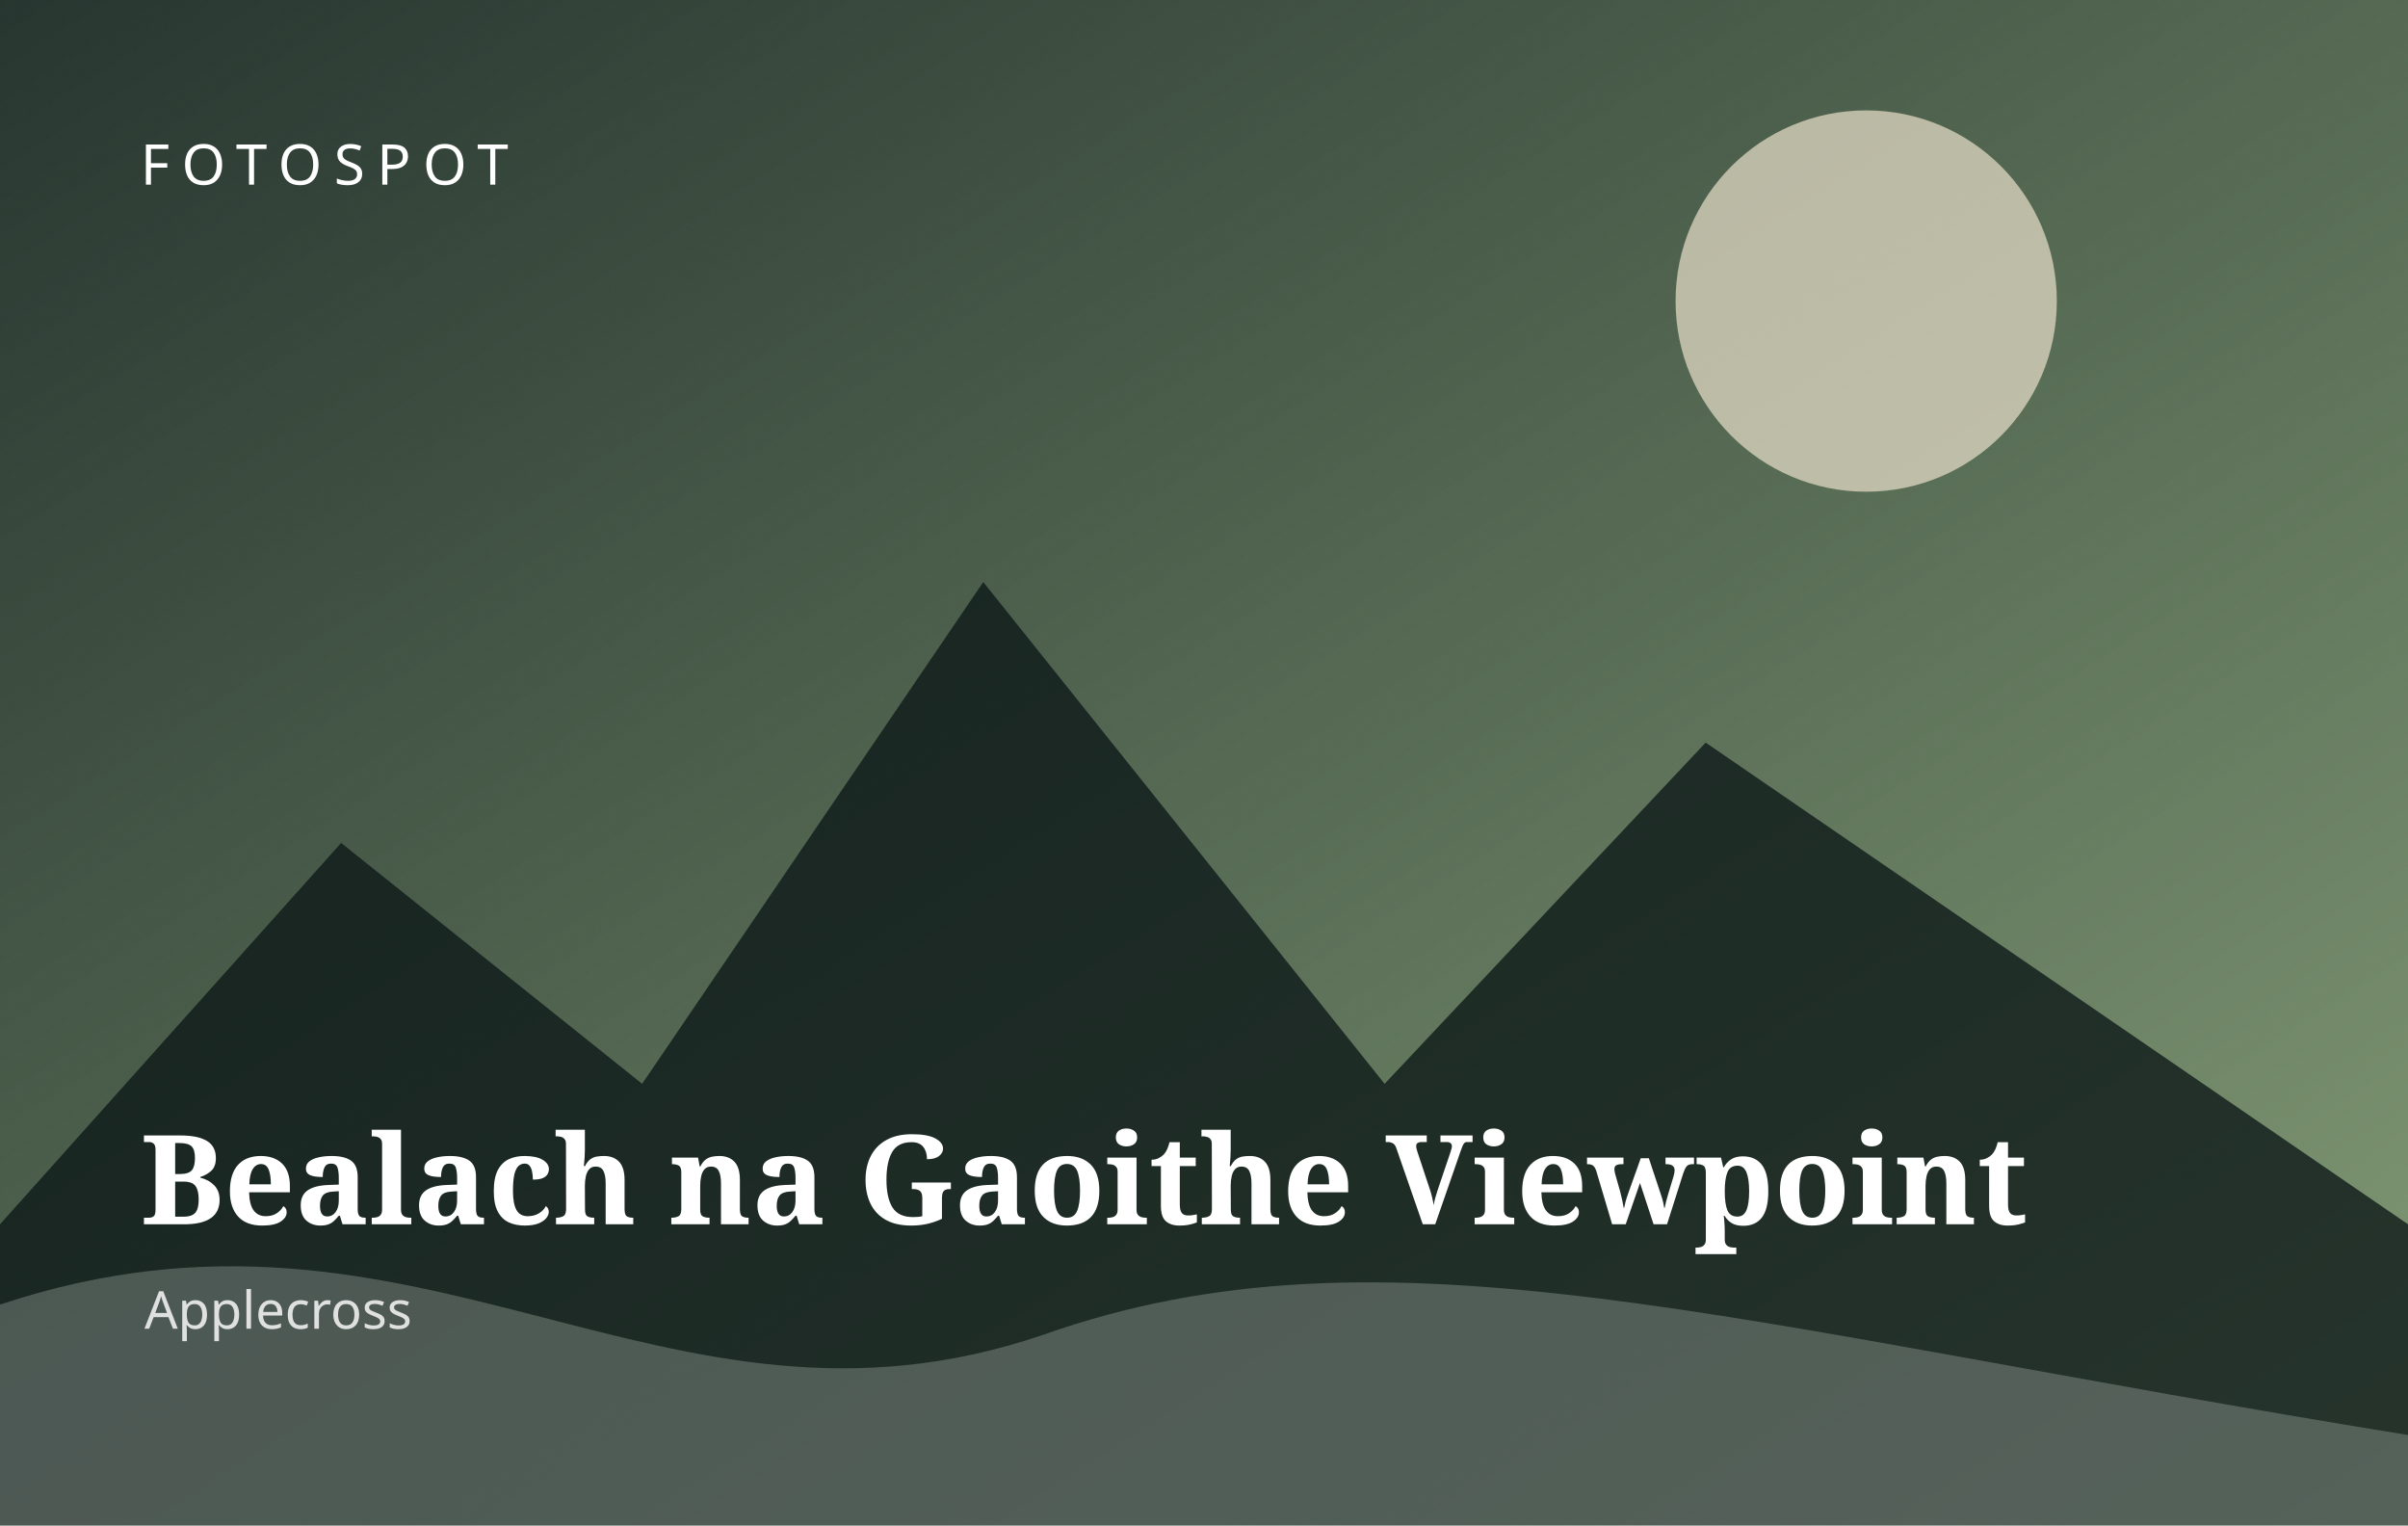
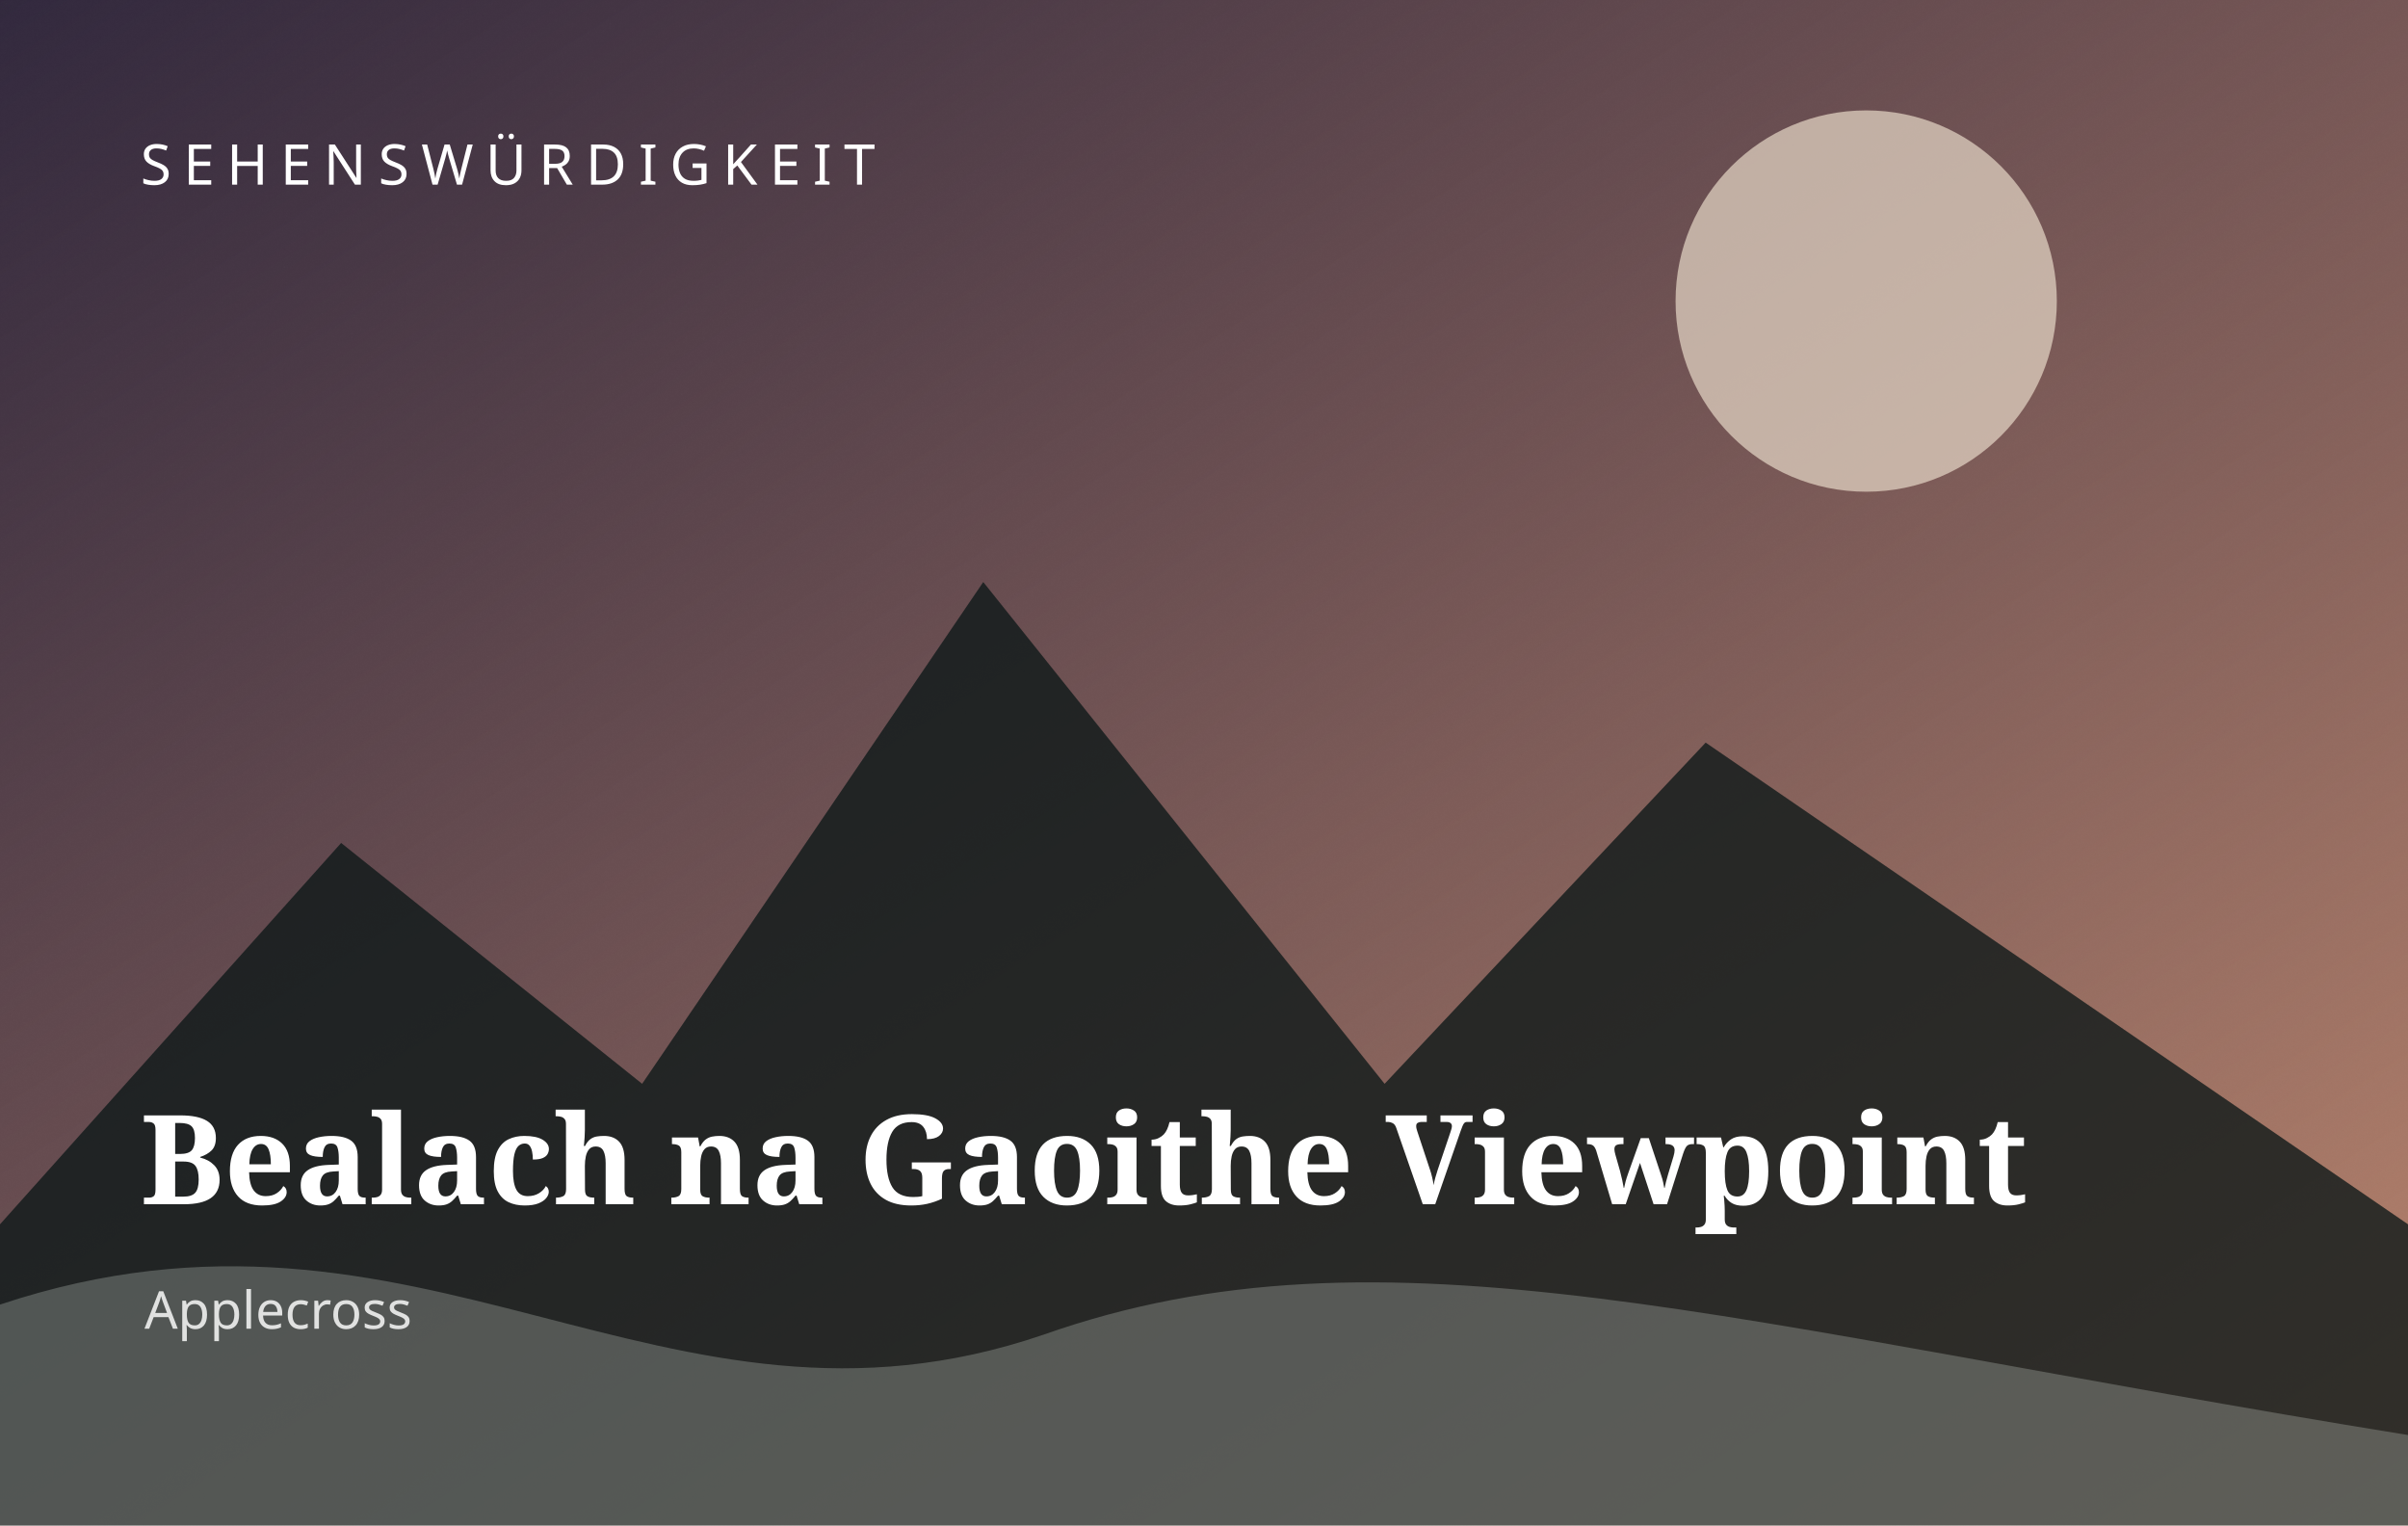
<svg xmlns="http://www.w3.org/2000/svg" viewBox="0 0 1200 760" role="img" aria-label="Bealach na Gaoithe Viewpoint">
  <defs>
    <linearGradient id="g" x1="0" y1="0" x2="1" y2="1">
-       <stop stop-color="#26352f" />
-       <stop offset="1" stop-color="#839c76" />
+       <stop stop-color="#31283d" />
+       <stop offset="1" stop-color="#b9846d" />
    </linearGradient>
    <filter id="n">
      <feTurbulence baseFrequency=".9" numOctaves="2" stitchTiles="stitch" />
      <feColorMatrix type="saturate" values="0" />
      <feComponentTransfer>
        <feFuncA type="table" tableValues="0 .08" />
      </feComponentTransfer>
    </filter>
  </defs>
  <rect width="1200" height="760" fill="url(#g)" />
  <rect width="1200" height="760" filter="url(#n)" opacity=".35" />
-   <circle cx="930" cy="150" r="95" fill="#e9dfca" opacity=".7" />
+   <circle cx="930" cy="150" r="95" fill="#e7d8c7" opacity=".7" />
  <path d="M0 610L170 420l150 120 170-250 200 250 160-170 350 240v150H0z" fill="#0b1717" opacity=".78" />
  <path d="M0 650c210-70 330 80 520 15 170-60 340-5 680 50v45H0z" fill="#dbe5dc" opacity=".26" />
-   <text x="70" y="92" fill="#fff" font-family="system-ui,sans-serif" font-size="28" letter-spacing="6">FOTOSPOT</text>
-   <text x="70" y="610" fill="#fff" font-family="Georgia,serif" font-size="62" font-weight="700">Bealach na Gaoithe Viewpoint</text>
+   <text x="70" y="92" fill="#fff" font-family="system-ui,sans-serif" font-size="28" letter-spacing="6">SEHENSWÜRDIGKEIT</text>
+   <text x="70" y="600" fill="#fff" font-family="Georgia,serif" font-size="62" font-weight="700">Bealach na Gaoithe Viewpoint</text>
  <text x="72" y="662" fill="#fff" opacity=".82" font-family="system-ui,sans-serif" font-size="26">Applecross</text>
</svg>
